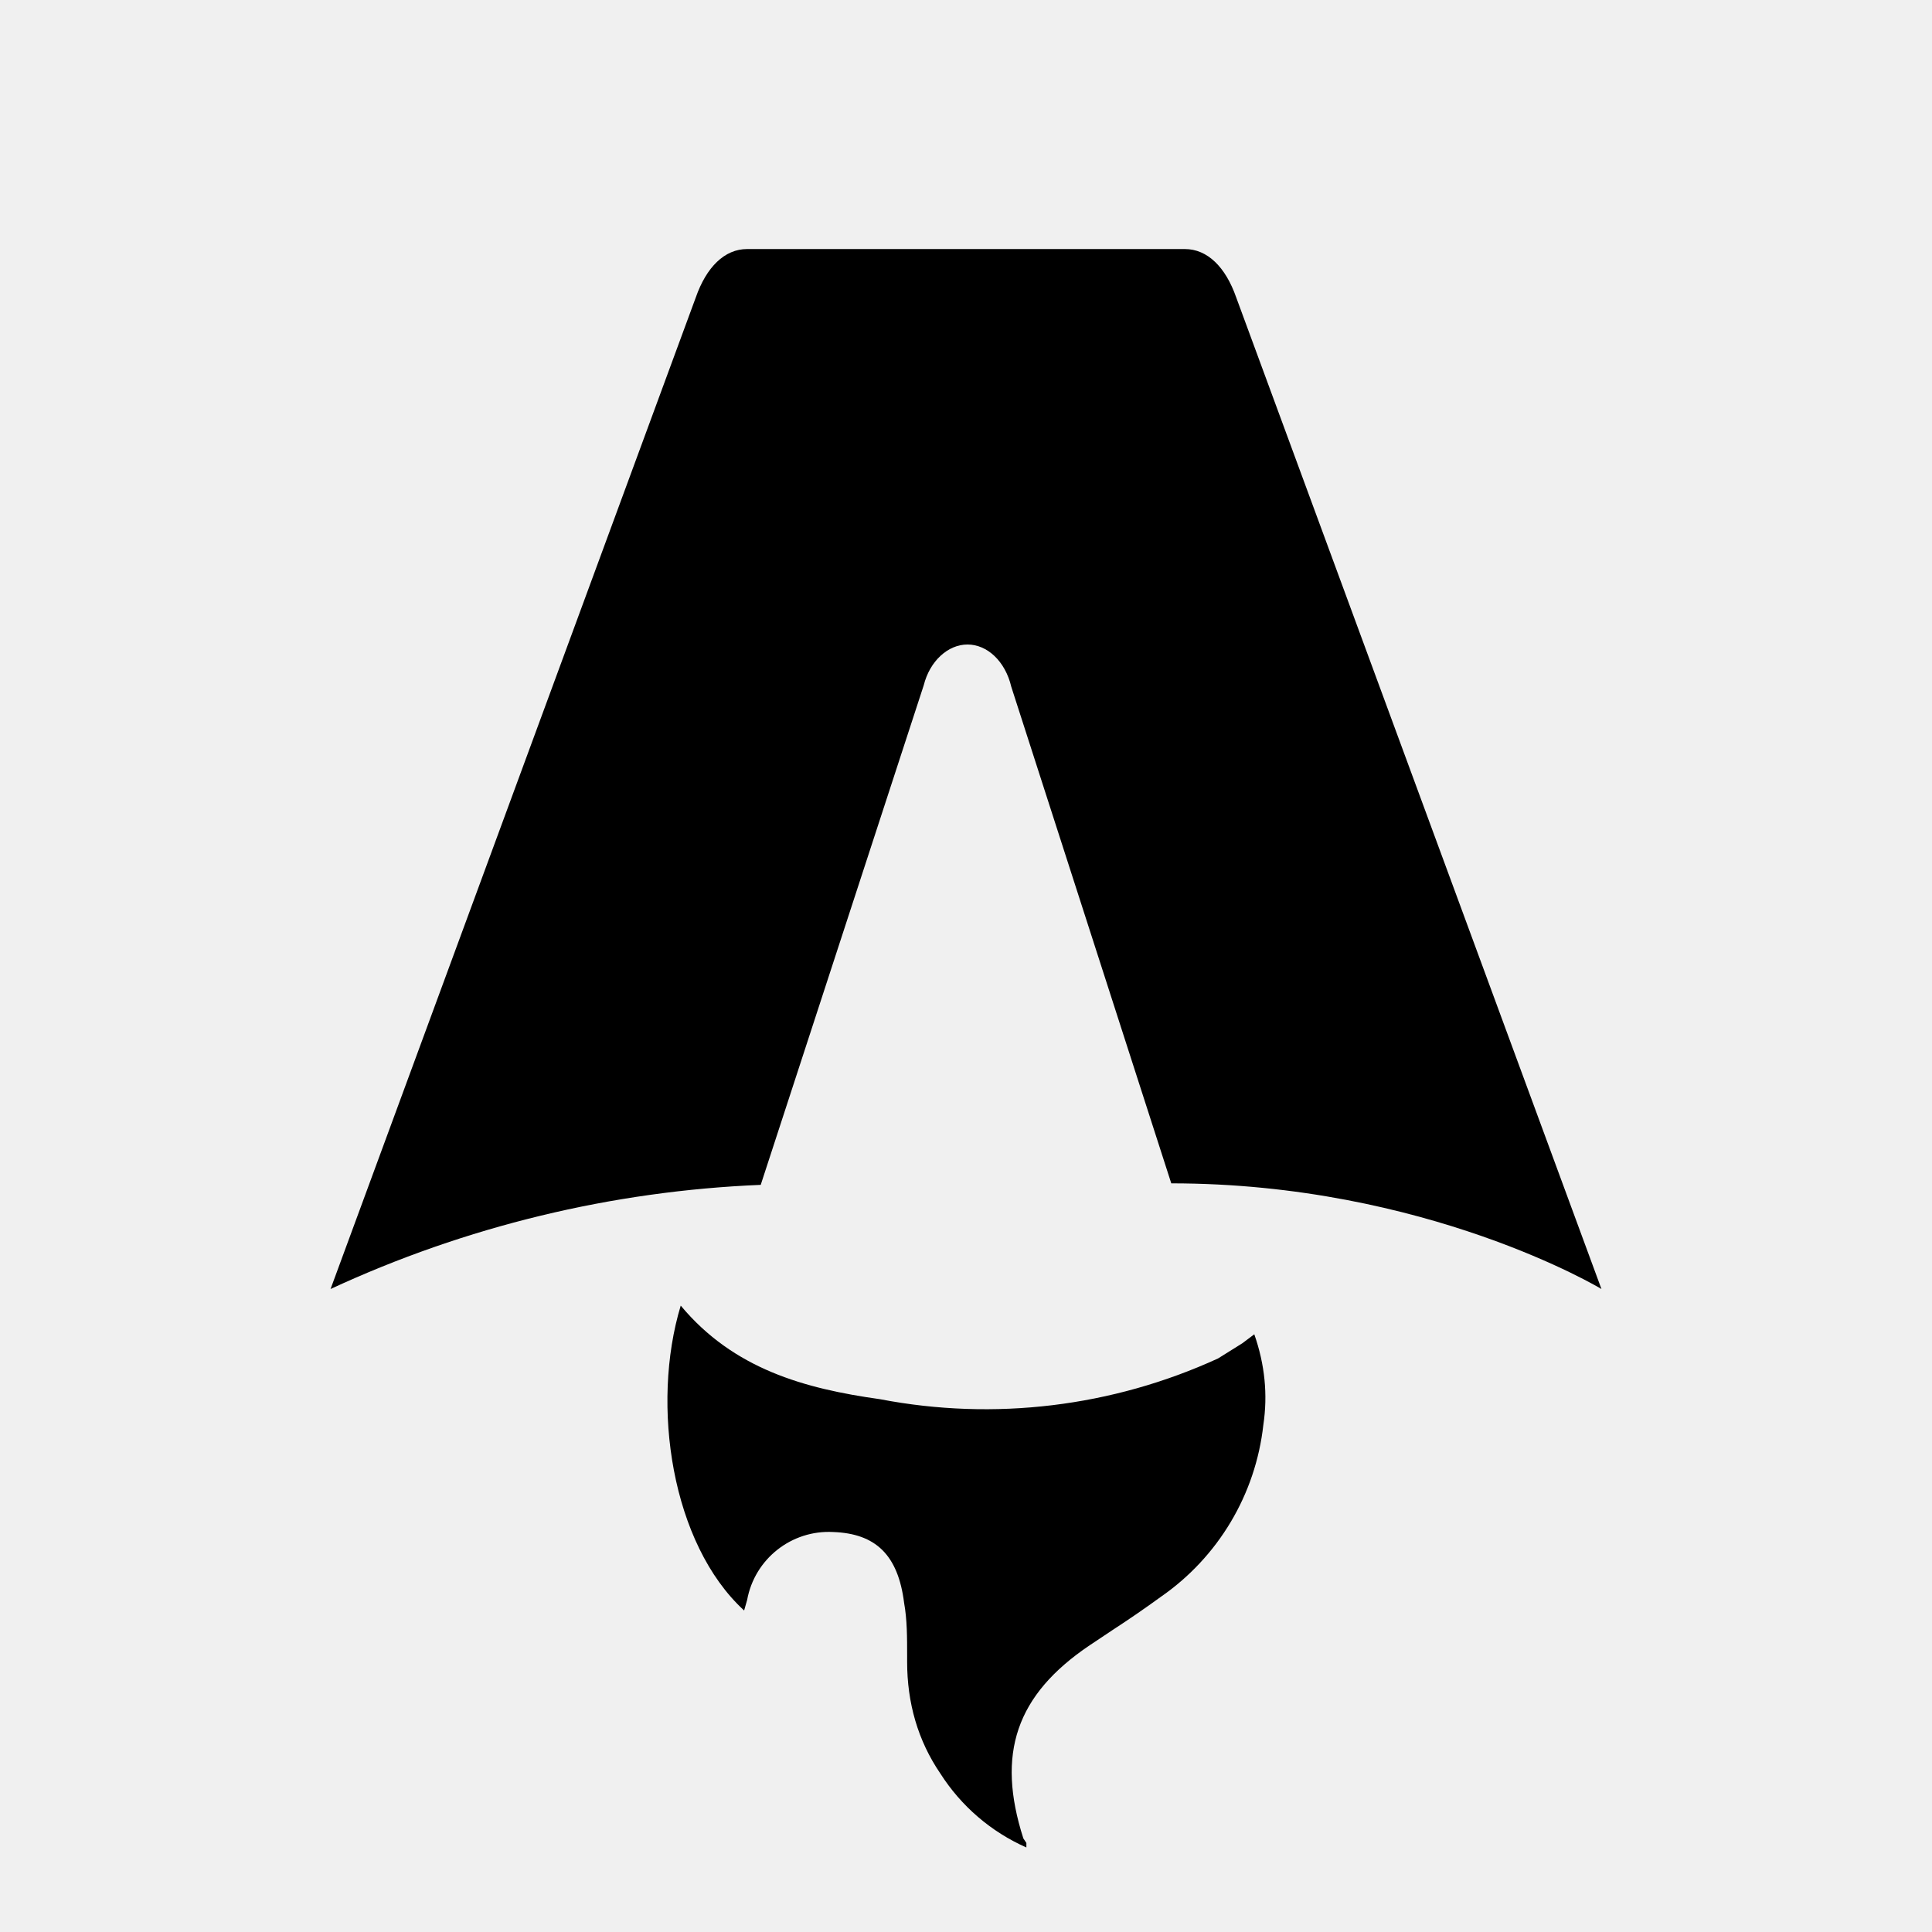
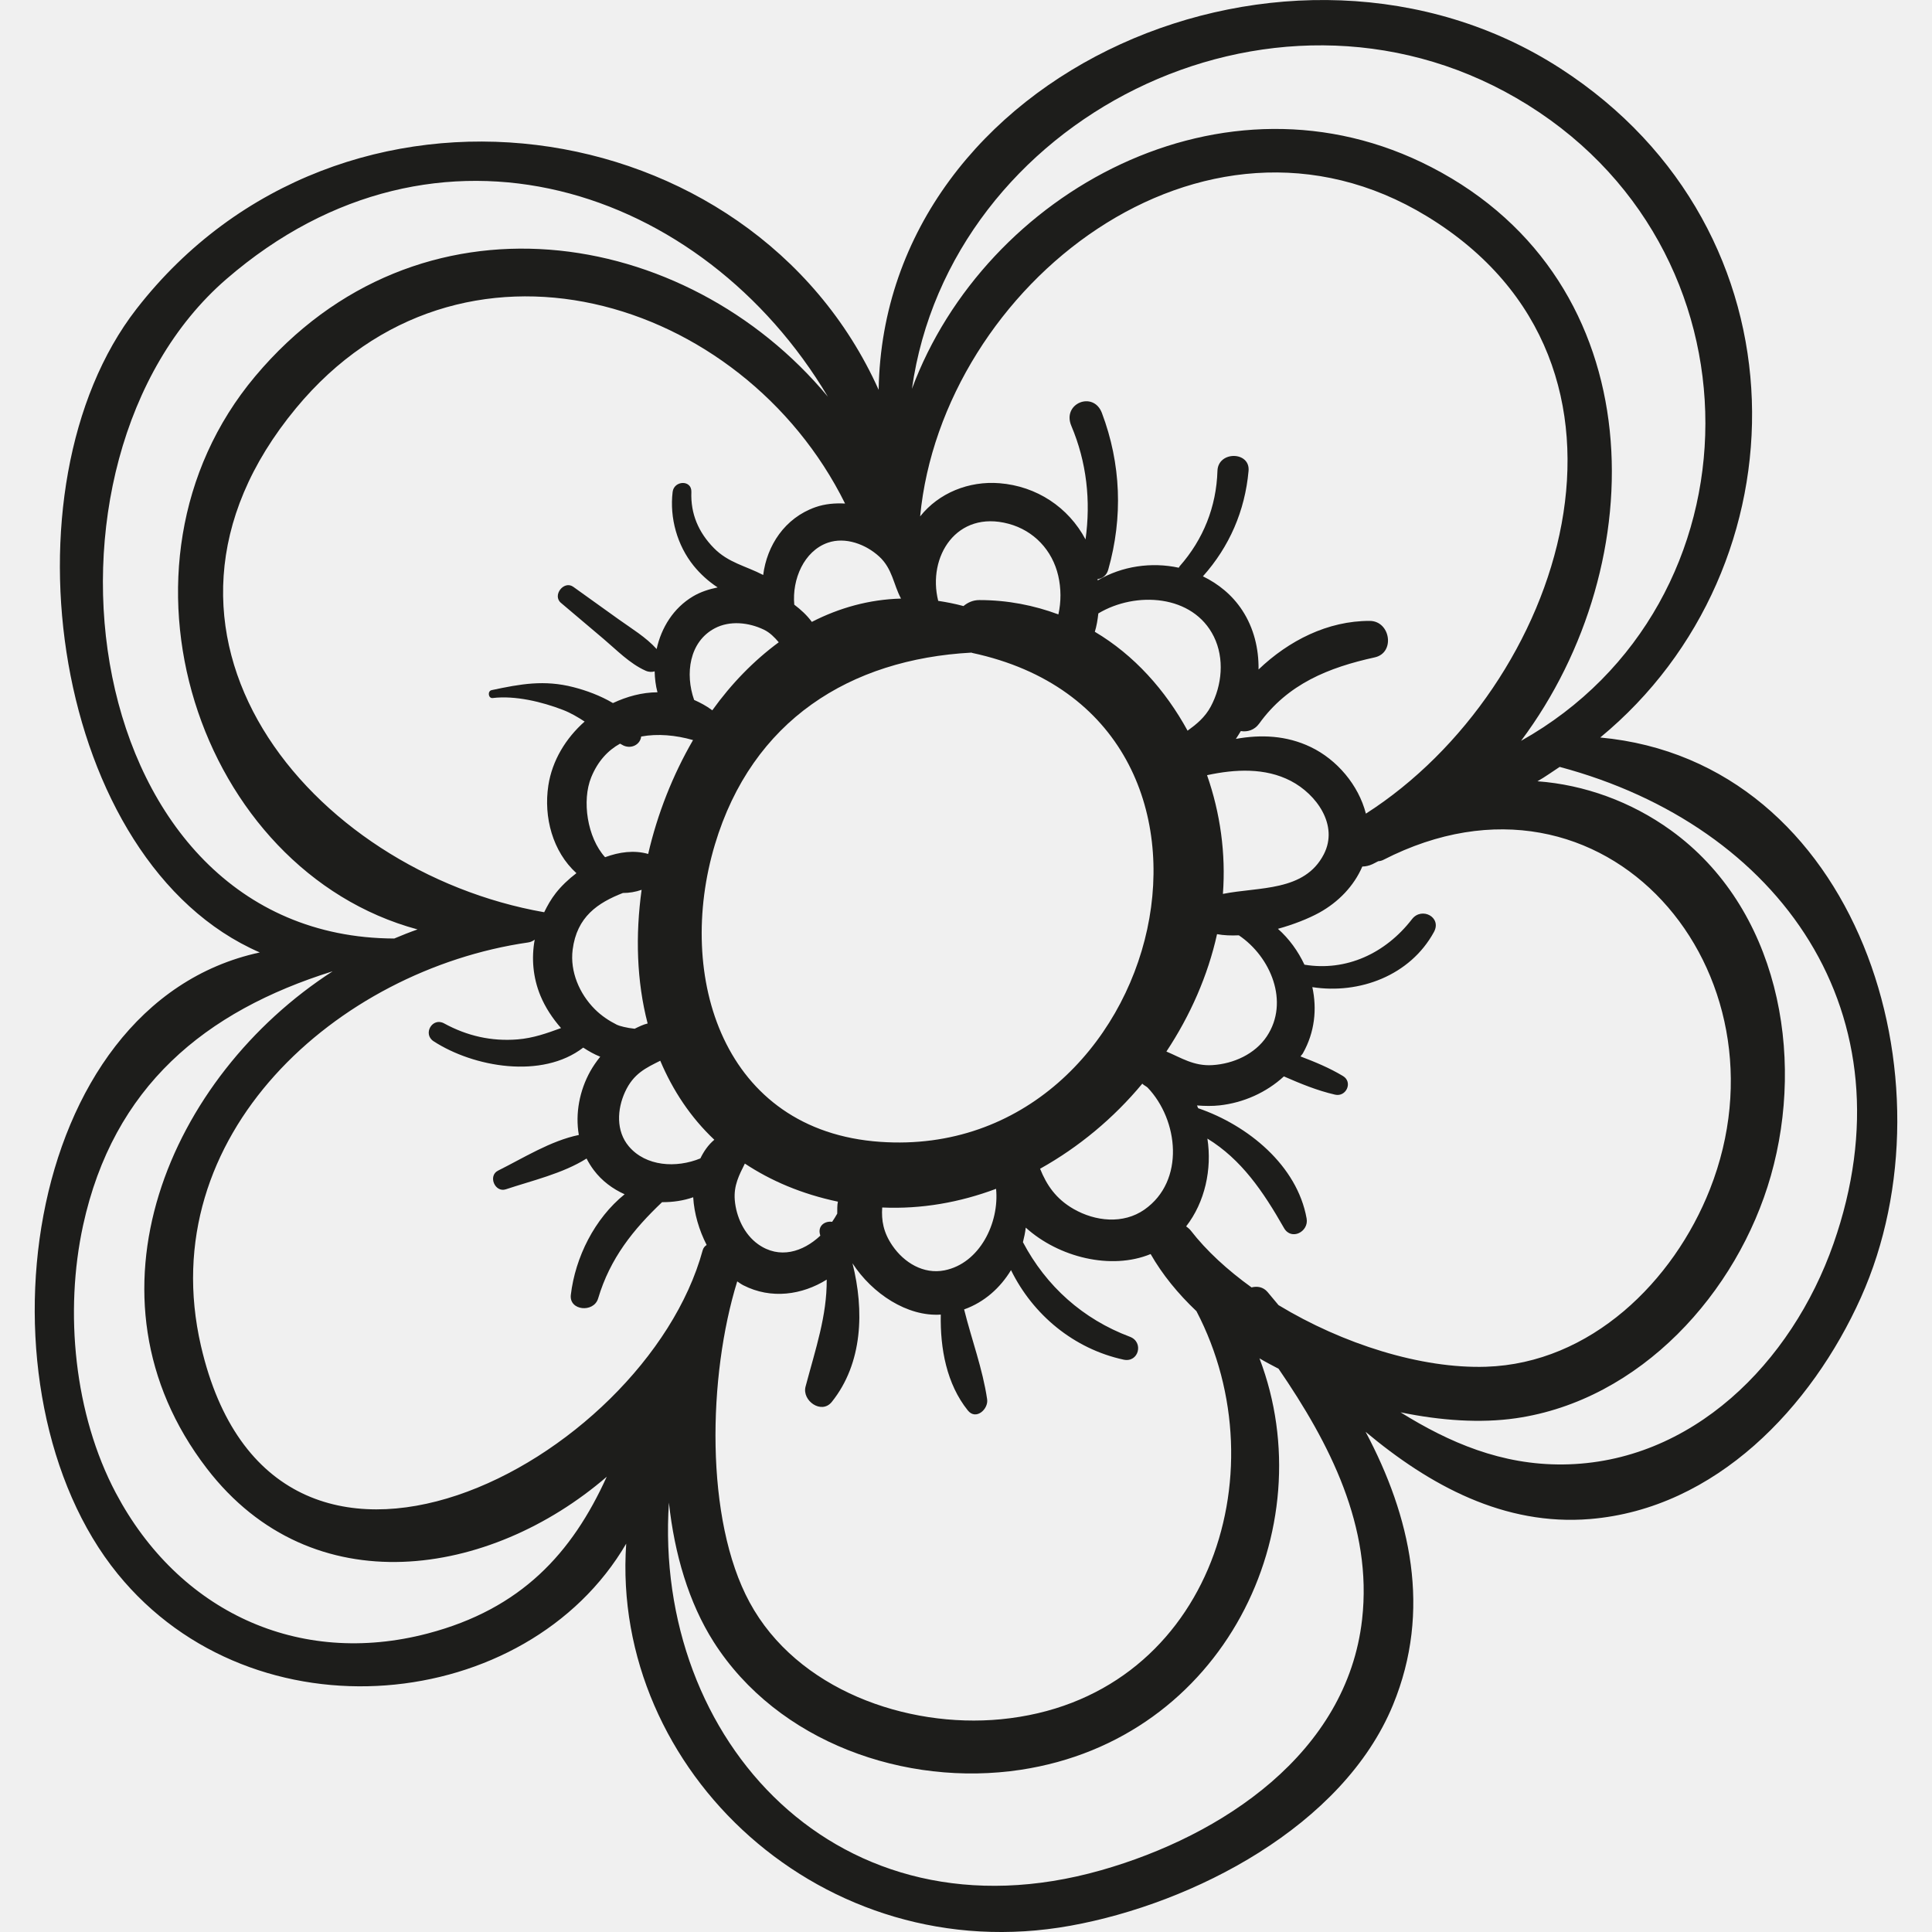
- <svg xmlns="http://www.w3.org/2000/svg" fill="none" viewBox="0 0 128 128">
-   <path d="M50.4 78.5a75.1 75.1 0 0 0-28.5 6.9l24.2-65.7c.7-2 1.9-3.2 3.4-3.2h29c1.5 0 2.7 1.2 3.4 3.2l24.2 65.7s-11.6-7-28.5-7L67 45.5c-.4-1.7-1.6-2.8-2.9-2.8-1.3 0-2.5 1.1-2.9 2.7L50.4 78.5Zm-1.1 28.2Zm-4.2-20.2c-2 6.6-.6 15.8 4.2 20.2a17.5 17.5 0 0 1 .2-.7 5.5 5.5 0 0 1 5.7-4.5c2.8.1 4.3 1.5 4.7 4.7.2 1.1.2 2.3.2 3.5v.4c0 2.7.7 5.2 2.2 7.4a13 13 0 0 0 5.7 4.9v-.3l-.2-.3c-1.8-5.6-.5-9.5 4.4-12.8l1.5-1a73 73 0 0 0 3.2-2.2 16 16 0 0 0 6.8-11.4c.3-2 .1-4-.6-6l-.8.6-1.6 1a37 37 0 0 1-22.4 2.7c-5-.7-9.7-2-13.2-6.2Z" />
-   <style>
-         path { fill: #000; }
-         @media (prefers-color-scheme: dark) {
-             path { fill: #FFF; }
-         }
-     </style>
+ <svg xmlns="http://www.w3.org/2000/svg" height="800px" width="800px" version="1.1" id="Capa_1" viewBox="0 0 60.925 60.925" xml:space="preserve">
+   <g>
+     <path style="fill:#1D1D1B;" d="M50.463,23.257c6.51-5.364,6.657-15.984-1.255-21.098c-8.482-5.483-21.335,0.056-21.5,10.134   C23.701,3.374,10.732,1.471,4.305,9.741c-4.377,5.632-2.647,17.458,3.888,20.294c-7.599,1.642-9.103,13.923-4.48,19.599   c4.308,5.29,12.904,4.398,16.034-0.955c-0.49,7.156,6.214,13.459,14.014,12.047c3.873-0.701,8.59-3.135,10.166-6.961   c1.229-2.984,0.553-5.949-0.863-8.613c2.019,1.691,4.373,2.974,7.079,2.75c3.967-0.329,6.986-3.526,8.539-6.982   C61.743,34.101,58.58,24.01,50.463,23.257z M47.82,3.093c8.012,4.646,7.83,15.96,0.146,20.269   c4.193-5.604,4.206-14.453-2.822-18.087c-6.547-3.386-14.083,0.786-16.386,6.986C29.948,3.779,40.043-1.417,47.82,3.093z    M21.855,23.338c-0.639,1.101-1.123,2.326-1.415,3.591c-0.44-0.126-0.912-0.063-1.359,0.103c-0.565-0.623-0.735-1.786-0.438-2.518   c0.208-0.511,0.528-0.851,0.91-1.063c0.039,0.019,0.074,0.044,0.114,0.062c0.26,0.113,0.527-0.046,0.552-0.287   C20.739,23.13,21.308,23.181,21.855,23.338z M22.542,19.812c0.476-0.25,1.069-0.184,1.542,0.042c0.198,0.095,0.34,0.244,0.474,0.4   c-0.787,0.579-1.495,1.307-2.097,2.147c-0.002-0.002-0.003-0.004-0.005-0.006c-0.182-0.136-0.373-0.237-0.567-0.323   C21.601,21.255,21.731,20.239,22.542,19.812z M19.643,28.16c0.199,0,0.396-0.032,0.59-0.1c-0.198,1.434-0.157,2.882,0.19,4.215   c-0.14,0.033-0.274,0.1-0.409,0.166c-0.242-0.023-0.488-0.089-0.558-0.124c-0.257-0.129-0.496-0.289-0.699-0.493   c-0.483-0.483-0.786-1.185-0.699-1.873C18.19,28.906,18.854,28.469,19.643,28.16z M19.71,34.435   c0.267-0.583,0.66-0.758,1.111-0.985c0.394,0.932,0.952,1.782,1.705,2.492c-0.195,0.163-0.332,0.367-0.44,0.588   c-0.762,0.313-1.721,0.254-2.257-0.381C19.422,35.666,19.459,34.983,19.71,34.435z M22.544,26.633   c1.176-3.922,4.262-5.846,8.091-6.053c0.009,0.002,0.014,0.008,0.024,0.01c9.566,2.051,6.116,16.043-2.899,15.418   C22.793,35.664,21.298,30.789,22.544,26.633z M31.805,16.517c0.799,0.214,1.38,0.834,1.566,1.638   c0.092,0.399,0.094,0.82,0.005,1.22c-0.767-0.285-1.598-0.452-2.491-0.452c-0.204,0-0.369,0.078-0.502,0.189   c-0.269-0.073-0.534-0.124-0.797-0.164C29.237,17.556,30.165,16.077,31.805,16.517z M34.525,19.923   c0.057-0.182,0.089-0.379,0.111-0.579c1.176-0.705,2.987-0.6,3.643,0.732c0.338,0.687,0.26,1.535-0.096,2.201   c-0.185,0.347-0.455,0.563-0.733,0.765C36.749,21.762,35.765,20.658,34.525,19.923z M29.785,40.06   c-0.663,0.132-1.276-0.243-1.643-0.779c-0.287-0.419-0.349-0.795-0.322-1.203c1.242,0.056,2.452-0.162,3.591-0.589   C31.517,38.564,30.894,39.839,29.785,40.06z M25.862,38.942c0.003,0.009,0.003,0.017,0.006,0.025   c-0.546,0.512-1.288,0.749-1.962,0.269c-0.438-0.312-0.691-0.866-0.735-1.391c-0.038-0.463,0.139-0.792,0.318-1.152   c0.816,0.54,1.783,0.958,2.934,1.201c-0.027,0.124-0.017,0.251-0.021,0.377c-0.047,0.089-0.104,0.174-0.161,0.259   C26.017,38.496,25.776,38.653,25.862,38.942z M23.248,40.408c0.064,0.043,0.126,0.089,0.193,0.123   c0.879,0.45,1.857,0.303,2.629-0.179c0.009,1.138-0.351,2.183-0.667,3.374c-0.118,0.445,0.504,0.887,0.828,0.482   c0.977-1.219,1.027-2.883,0.652-4.37c0.624,0.96,1.733,1.688,2.784,1.617c-0.021,1.07,0.183,2.189,0.854,3.024   c0.257,0.319,0.654-0.044,0.608-0.354c-0.141-0.959-0.49-1.884-0.726-2.833c0.639-0.228,1.14-0.68,1.479-1.239   c0.694,1.414,1.985,2.483,3.549,2.823c0.477,0.104,0.647-0.554,0.199-0.722c-1.482-0.556-2.639-1.594-3.372-2.982   c0.039-0.151,0.07-0.304,0.089-0.459c1.039,0.938,2.691,1.347,3.938,0.833c0.369,0.647,0.863,1.25,1.445,1.802   c2.695,5.154,0.331,12.245-6.172,12.869c-2.973,0.285-6.425-0.933-7.918-3.685C22.219,47.915,22.327,43.383,23.248,40.408z    M36.091,38.143c-0.672,0.471-1.555,0.373-2.237-0.019c-0.559-0.321-0.85-0.757-1.055-1.268c1.219-0.68,2.32-1.595,3.223-2.683   c0.045,0.048,0.111,0.076,0.162,0.118C37.166,35.314,37.378,37.241,36.091,38.143z M36.782,33.16   c0.751-1.134,1.307-2.392,1.597-3.702c0.212,0.04,0.446,0.048,0.688,0.037c1.005,0.677,1.601,2.101,0.883,3.184   c-0.374,0.564-1.056,0.868-1.716,0.909C37.645,33.625,37.245,33.354,36.782,33.16z M38.564,28.189   c0.096-1.274-0.084-2.552-0.5-3.744c0.884-0.191,1.831-0.24,2.641,0.181c0.808,0.42,1.515,1.395,1.041,2.314   C41.135,28.125,39.705,27.96,38.564,28.189z M41.33,23.556c-0.761-0.365-1.568-0.398-2.357-0.255   c0.056-0.082,0.105-0.165,0.156-0.247c0.204,0.034,0.428-0.026,0.58-0.237c0.901-1.251,2.188-1.767,3.643-2.087   c0.653-0.144,0.495-1.147-0.156-1.15c-1.327-0.005-2.557,0.623-3.508,1.532c0.009-0.655-0.148-1.308-0.513-1.865   c-0.32-0.489-0.757-0.836-1.241-1.073c0.835-0.935,1.325-2.063,1.439-3.324c0.056-0.621-0.961-0.637-0.981,0   c-0.035,1.128-0.444,2.158-1.191,3.005c-0.013,0.015-0.017,0.032-0.028,0.048c-0.861-0.186-1.791-0.053-2.556,0.399   c-0.002-0.013-0.005-0.025-0.007-0.039c0.148-0.019,0.285-0.109,0.338-0.299c0.467-1.646,0.405-3.34-0.2-4.941   c-0.267-0.707-1.264-0.303-0.964,0.406c0.487,1.151,0.616,2.367,0.448,3.582c-0.539-1.015-1.542-1.68-2.713-1.773   c-0.968-0.077-1.916,0.307-2.503,1.047c0.695-7.258,8.9-13.78,15.982-9.464c7.696,4.69,4.274,14.871-1.925,18.837   C42.841,24.754,42.16,23.953,41.33,23.556z M27.724,17.549c0.422,0.387,0.45,0.885,0.689,1.327   c-1.005,0.027-1.947,0.292-2.812,0.735c-0.151-0.207-0.347-0.387-0.554-0.543c-0.073-0.8,0.306-1.693,1.059-1.954   C26.665,16.921,27.305,17.166,27.724,17.549z M25.711,15.995c-0.965,0.341-1.526,1.208-1.644,2.137   c-0.554-0.289-1.098-0.383-1.557-0.851c-0.482-0.492-0.735-1.077-0.708-1.767c0.015-0.389-0.547-0.367-0.591,0   c-0.098,0.818,0.144,1.684,0.663,2.327c0.203,0.251,0.464,0.493,0.757,0.683c-0.271,0.056-0.536,0.139-0.777,0.282   c-0.618,0.368-1,0.988-1.147,1.661c-0.336-0.373-0.792-0.646-1.196-0.935c-0.478-0.342-0.955-0.684-1.433-1.027   c-0.295-0.211-0.669,0.269-0.39,0.505c0.449,0.38,0.897,0.759,1.346,1.139c0.416,0.352,0.822,0.776,1.324,1.001   c0.105,0.047,0.201,0.046,0.286,0.021c0.006,0.224,0.031,0.446,0.089,0.66c-0.483,0.002-0.96,0.131-1.404,0.34   c-0.394-0.234-0.842-0.398-1.244-0.501c-0.923-0.238-1.67-0.101-2.581,0.093c-0.137,0.029-0.109,0.266,0.034,0.249   c0.705-0.085,1.553,0.119,2.215,0.375c0.247,0.095,0.467,0.227,0.683,0.367c-0.592,0.524-1.025,1.228-1.145,2.021   c-0.15,0.991,0.133,2.075,0.886,2.76c-0.251,0.191-0.475,0.405-0.65,0.628c-0.148,0.189-0.264,0.393-0.366,0.604   c-7.368-1.291-13.681-8.824-7.824-15.898c5.177-6.254,14.08-3.517,17.312,3.01C26.334,15.863,26.018,15.887,25.711,15.995z    M7.141,8.799c6.653-5.753,15.036-2.892,18.965,3.71c-4.48-5.391-12.927-6.758-18.06-0.641c-5.009,5.97-1.779,15.578,5.121,17.441   c-0.248,0.087-0.492,0.184-0.735,0.287C2.426,29.558,0.486,14.553,7.141,8.799z M13.493,51.51c-4.09,1.076-7.864-0.702-9.839-4.427   c-1.315-2.482-1.627-5.717-1.034-8.442c0.954-4.377,3.846-6.753,7.871-8.012C5.35,33.944,2.343,40.866,6.522,46.307   c3.332,4.338,8.938,3.428,12.611,0.262C18.037,48.983,16.435,50.736,13.493,51.51z M6.337,42.443   c-1.536-6.657,4.308-11.855,10.318-12.723c0.086-0.012,0.151-0.046,0.207-0.089c-0.107,0.583-0.057,1.191,0.18,1.767   c0.152,0.368,0.38,0.714,0.65,1.022c-0.439,0.16-0.872,0.317-1.369,0.357c-0.825,0.067-1.594-0.109-2.319-0.505   c-0.371-0.203-0.682,0.336-0.33,0.564c1.263,0.819,3.419,1.201,4.718,0.2c0.17,0.111,0.347,0.213,0.536,0.287   c-0.123,0.153-0.229,0.309-0.313,0.458c-0.341,0.612-0.478,1.333-0.362,2.01c-0.889,0.183-1.751,0.728-2.548,1.125   c-0.324,0.162-0.098,0.703,0.248,0.588c0.826-0.275,1.792-0.496,2.544-0.97c0.064,0.125,0.139,0.247,0.226,0.363   c0.257,0.343,0.597,0.594,0.974,0.764c-0.948,0.767-1.555,1.984-1.696,3.171c-0.06,0.504,0.724,0.572,0.86,0.116   c0.379-1.272,1.111-2.177,2.017-3.038c0.336,0.002,0.671-0.045,0.982-0.155c0.029,0.513,0.186,1.039,0.424,1.505   c-0.056,0.035-0.104,0.088-0.125,0.166C20.334,46.119,8.619,52.329,6.337,42.443z M42.953,51.071   c-0.477,4.213-4.409,6.82-8.228,7.906c-8.28,2.354-14.126-4.111-13.631-11.593c0.175,1.624,0.628,3.161,1.41,4.391   c2.021,3.173,6.052,4.582,9.677,4.036c6.417-0.966,9.587-7.605,7.536-12.976c0.195,0.117,0.4,0.22,0.602,0.328   C41.936,45.523,43.285,48.146,42.953,51.071z M40.318,41.157c-0.116-0.139-0.231-0.279-0.347-0.415   c-0.139-0.162-0.327-0.189-0.504-0.144c-0.757-0.546-1.421-1.152-1.919-1.796c-0.043-0.055-0.094-0.089-0.143-0.129   c0.594-0.765,0.819-1.804,0.67-2.768c1.075,0.66,1.757,1.665,2.416,2.821c0.23,0.405,0.788,0.117,0.713-0.301   c-0.298-1.672-1.849-2.94-3.421-3.478c-0.014-0.028-0.022-0.059-0.036-0.087c0.25,0.02,0.494,0.022,0.712-0.002   c0.753-0.083,1.475-0.405,2.028-0.914c0.528,0.23,1.048,0.446,1.615,0.576c0.351,0.08,0.568-0.396,0.248-0.588   c-0.428-0.257-0.879-0.443-1.339-0.618c0.022-0.036,0.055-0.063,0.076-0.1c0.375-0.666,0.447-1.399,0.297-2.085   c1.484,0.23,3.085-0.364,3.835-1.739c0.255-0.467-0.386-0.801-0.692-0.405c-0.838,1.085-2.079,1.653-3.392,1.436   c-0.201-0.427-0.482-0.818-0.836-1.131c0.497-0.137,0.963-0.322,1.305-0.51c0.604-0.334,1.093-0.841,1.356-1.454   c0.103-0.002,0.211-0.024,0.321-0.075c0.062-0.029,0.121-0.063,0.182-0.093c0.051-0.003,0.104-0.014,0.157-0.041   c7.018-3.599,12.996,3.556,10.301,10.388c-1.146,2.907-3.76,5.487-7.055,5.595C44.814,43.167,42.336,42.379,40.318,41.157z    M57.819,39.218c-1.322,3.771-4.478,6.921-8.529,6.963c-1.935,0.02-3.582-0.685-5.124-1.644c1.268,0.262,2.522,0.348,3.636,0.187   c3.922-0.566,6.99-3.953,8.041-7.646c1.091-3.836,0.219-8.461-3.154-10.896c-1.251-0.903-2.726-1.436-4.206-1.545   c0.247-0.138,0.467-0.302,0.701-0.453C56.138,26.042,60.355,31.982,57.819,39.218z" />
+   </g>
</svg>
